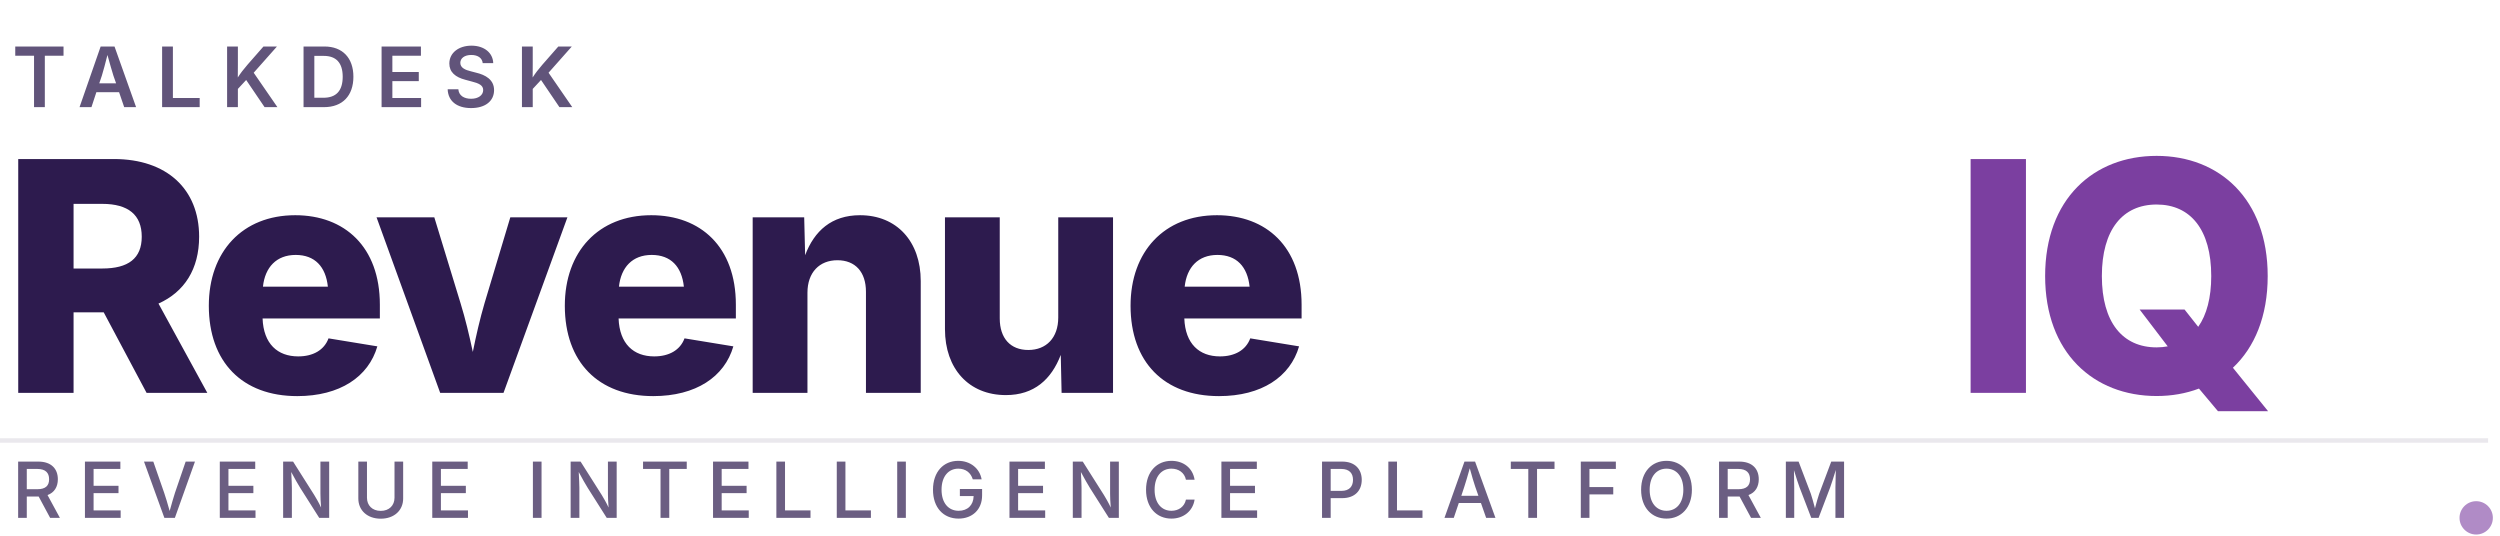
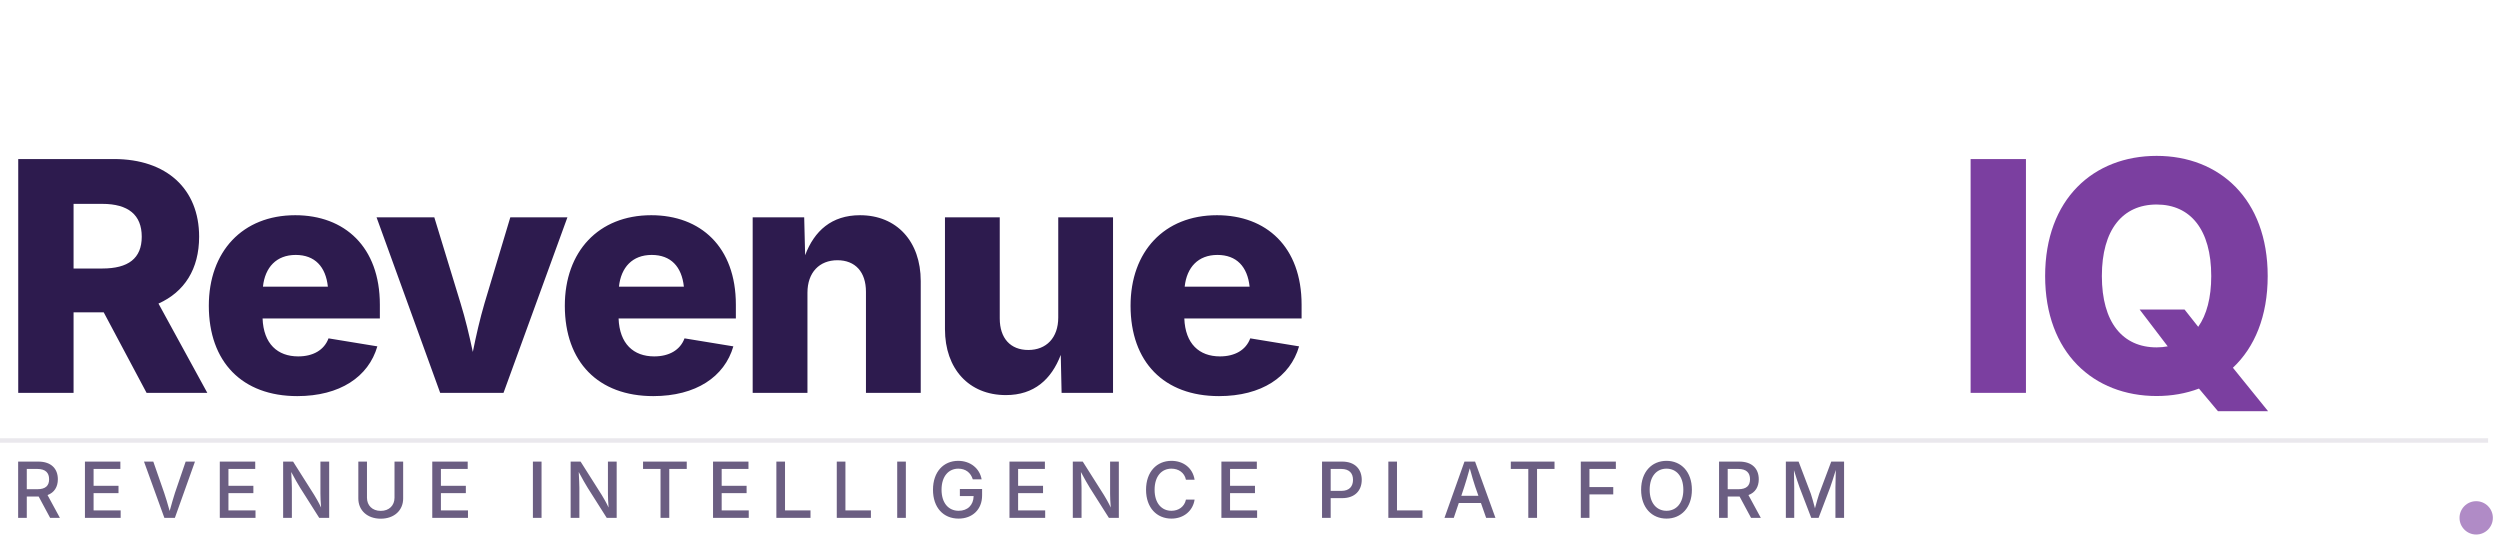
<svg xmlns="http://www.w3.org/2000/svg" width="420" height="90" viewBox="0 0 420 90" fill="none">
-   <text x="2" y="18" font-family="'Inter', 'Helvetica Neue', Arial, sans-serif" font-weight="600" font-size="14" letter-spacing="3" fill="#2D1B4E" fill-opacity="0.75">TALKDESK</text>
  <text x="0" y="66" font-family="'Inter', 'Helvetica Neue', Arial, sans-serif" font-weight="800" font-size="54" letter-spacing="-2" fill="#2D1B4E">Revenue</text>
  <text x="328" y="66" font-family="'Inter', 'Helvetica Neue', Arial, sans-serif" font-weight="800" font-size="54" letter-spacing="-2" fill="#7B3FA0">IQ</text>
  <line x1="0" y1="74" x2="418" y2="74" stroke="#2D1B4E" stroke-opacity="0.1" stroke-width="0.75" />
  <text x="2" y="87" font-family="'Inter', 'Helvetica Neue', Arial, sans-serif" font-weight="500" font-size="13" letter-spacing="2.8" fill="#2D1B4E" fill-opacity="0.7">REVENUE INTELLIGENCE PLATFORM</text>
  <circle cx="416" cy="87" r="2.8" fill="#7B3FA0" fill-opacity="0.6" />
</svg>
